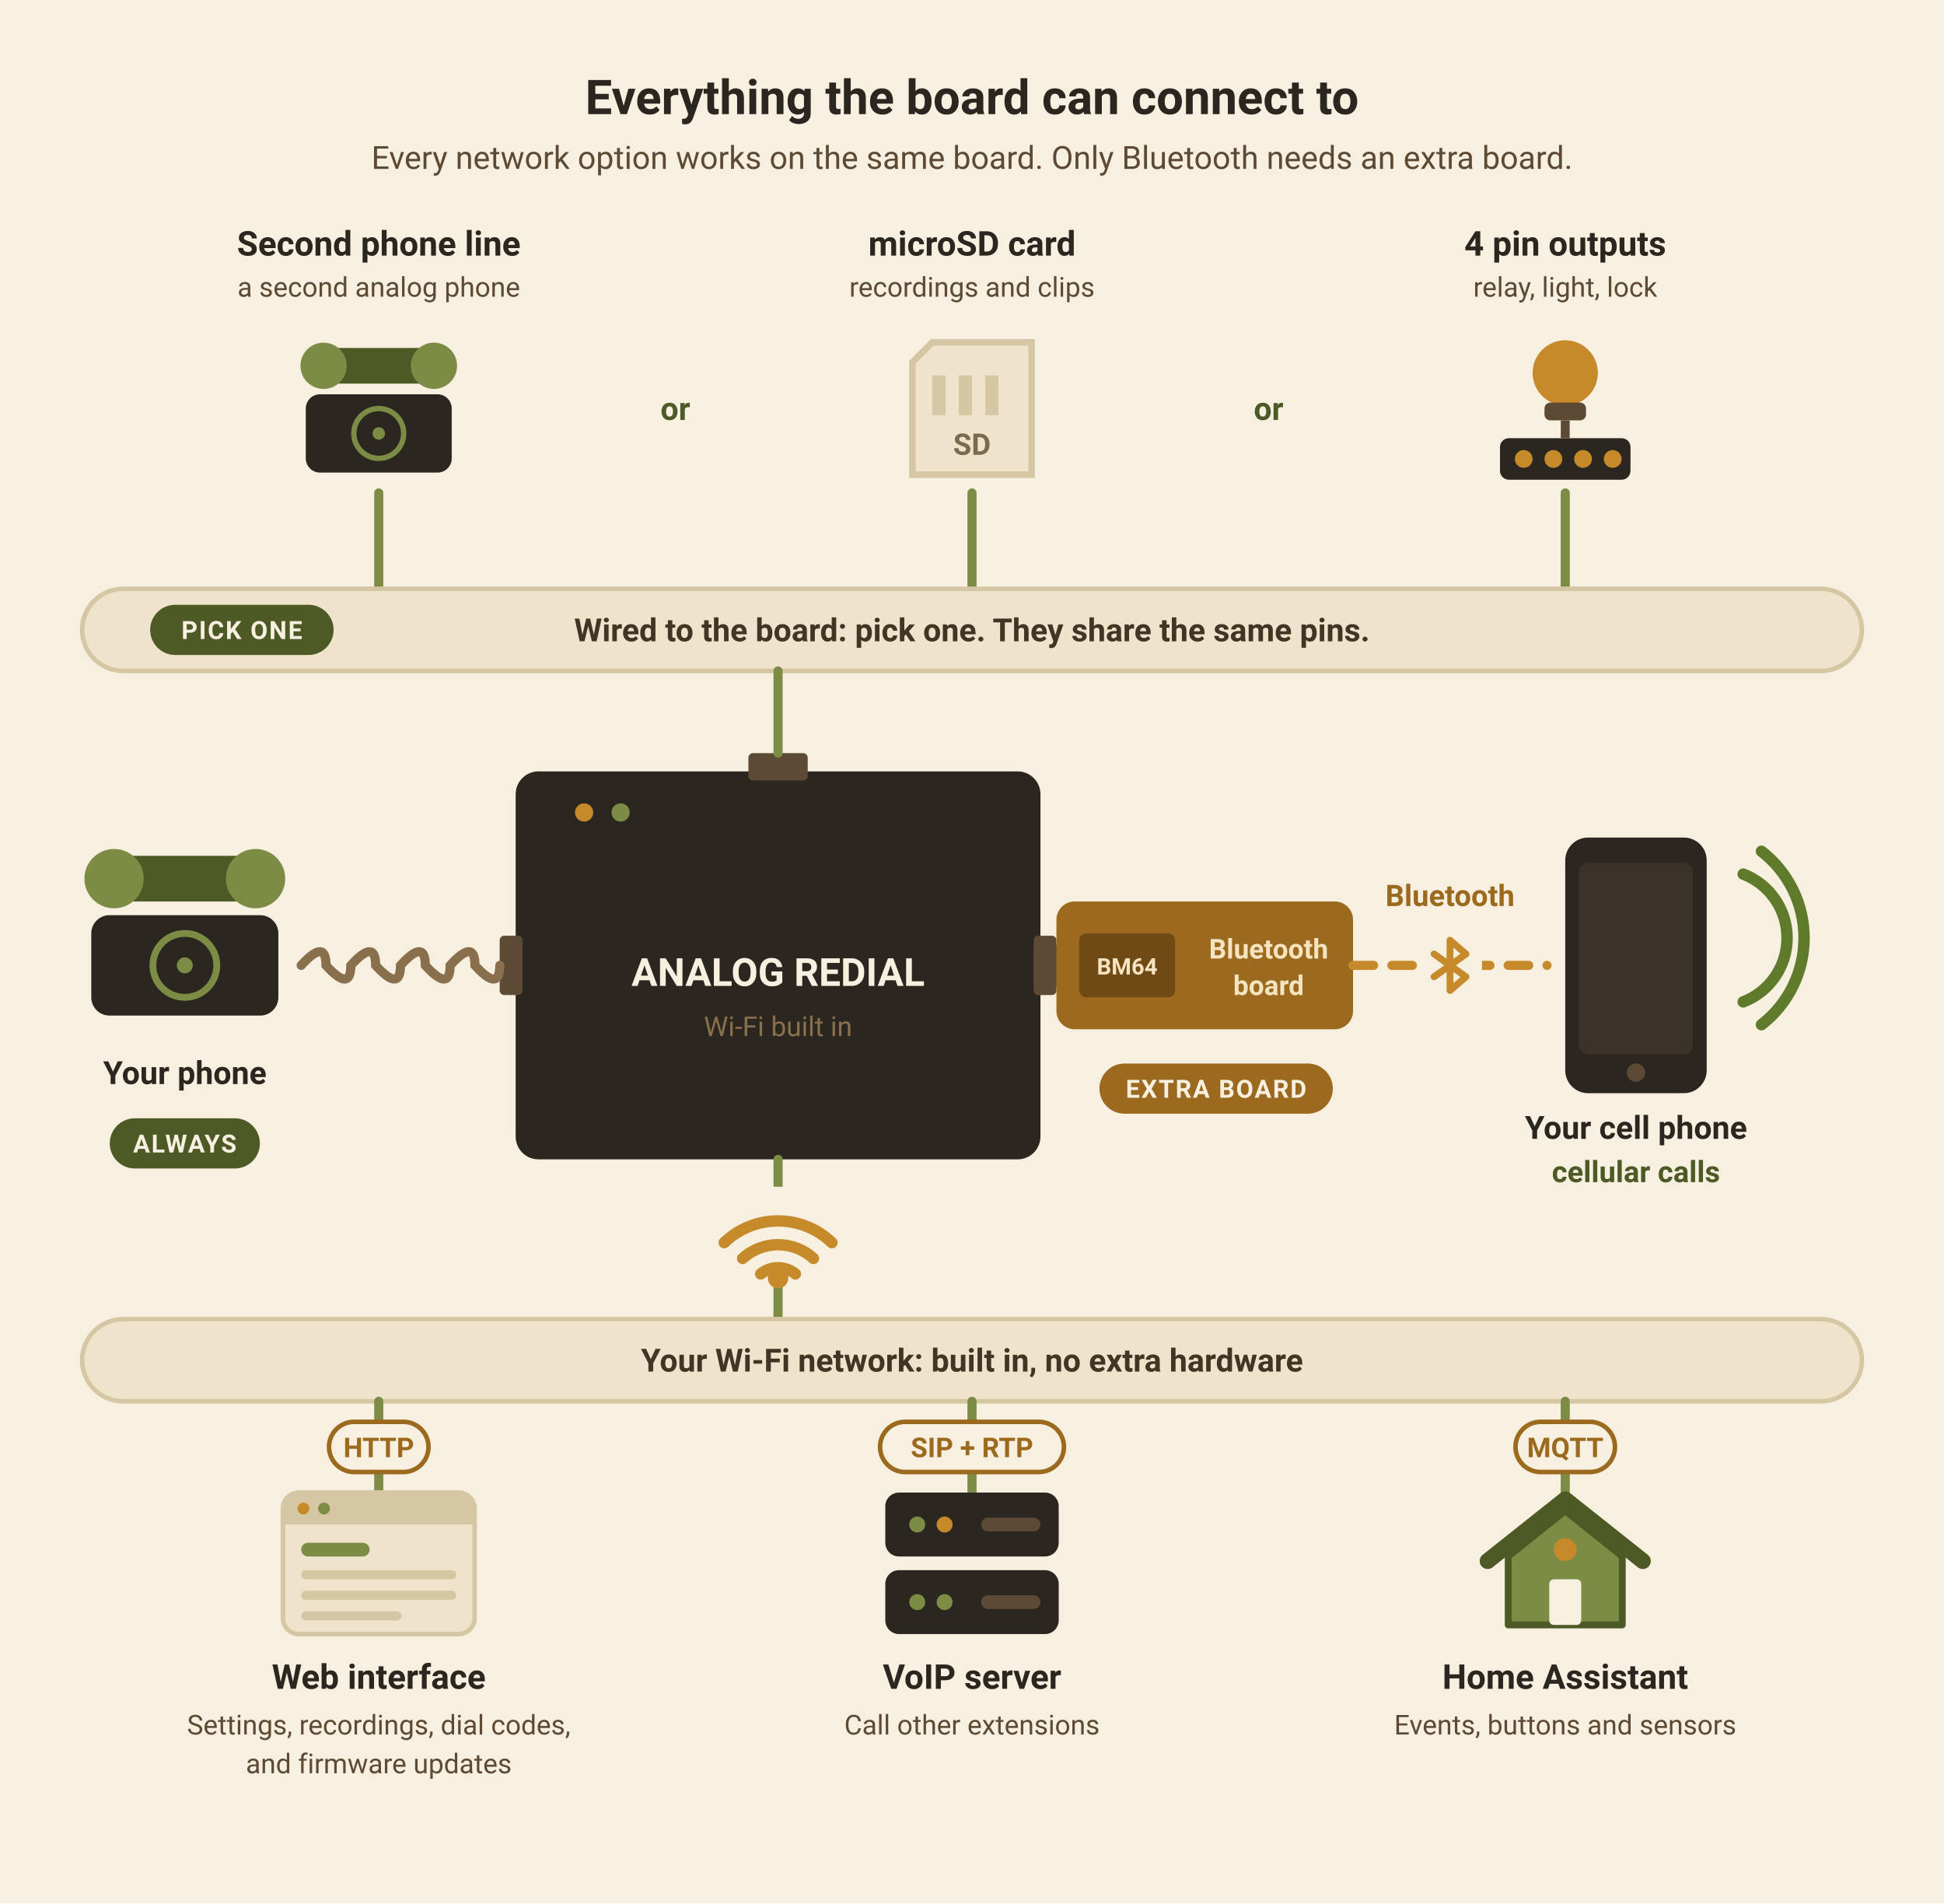
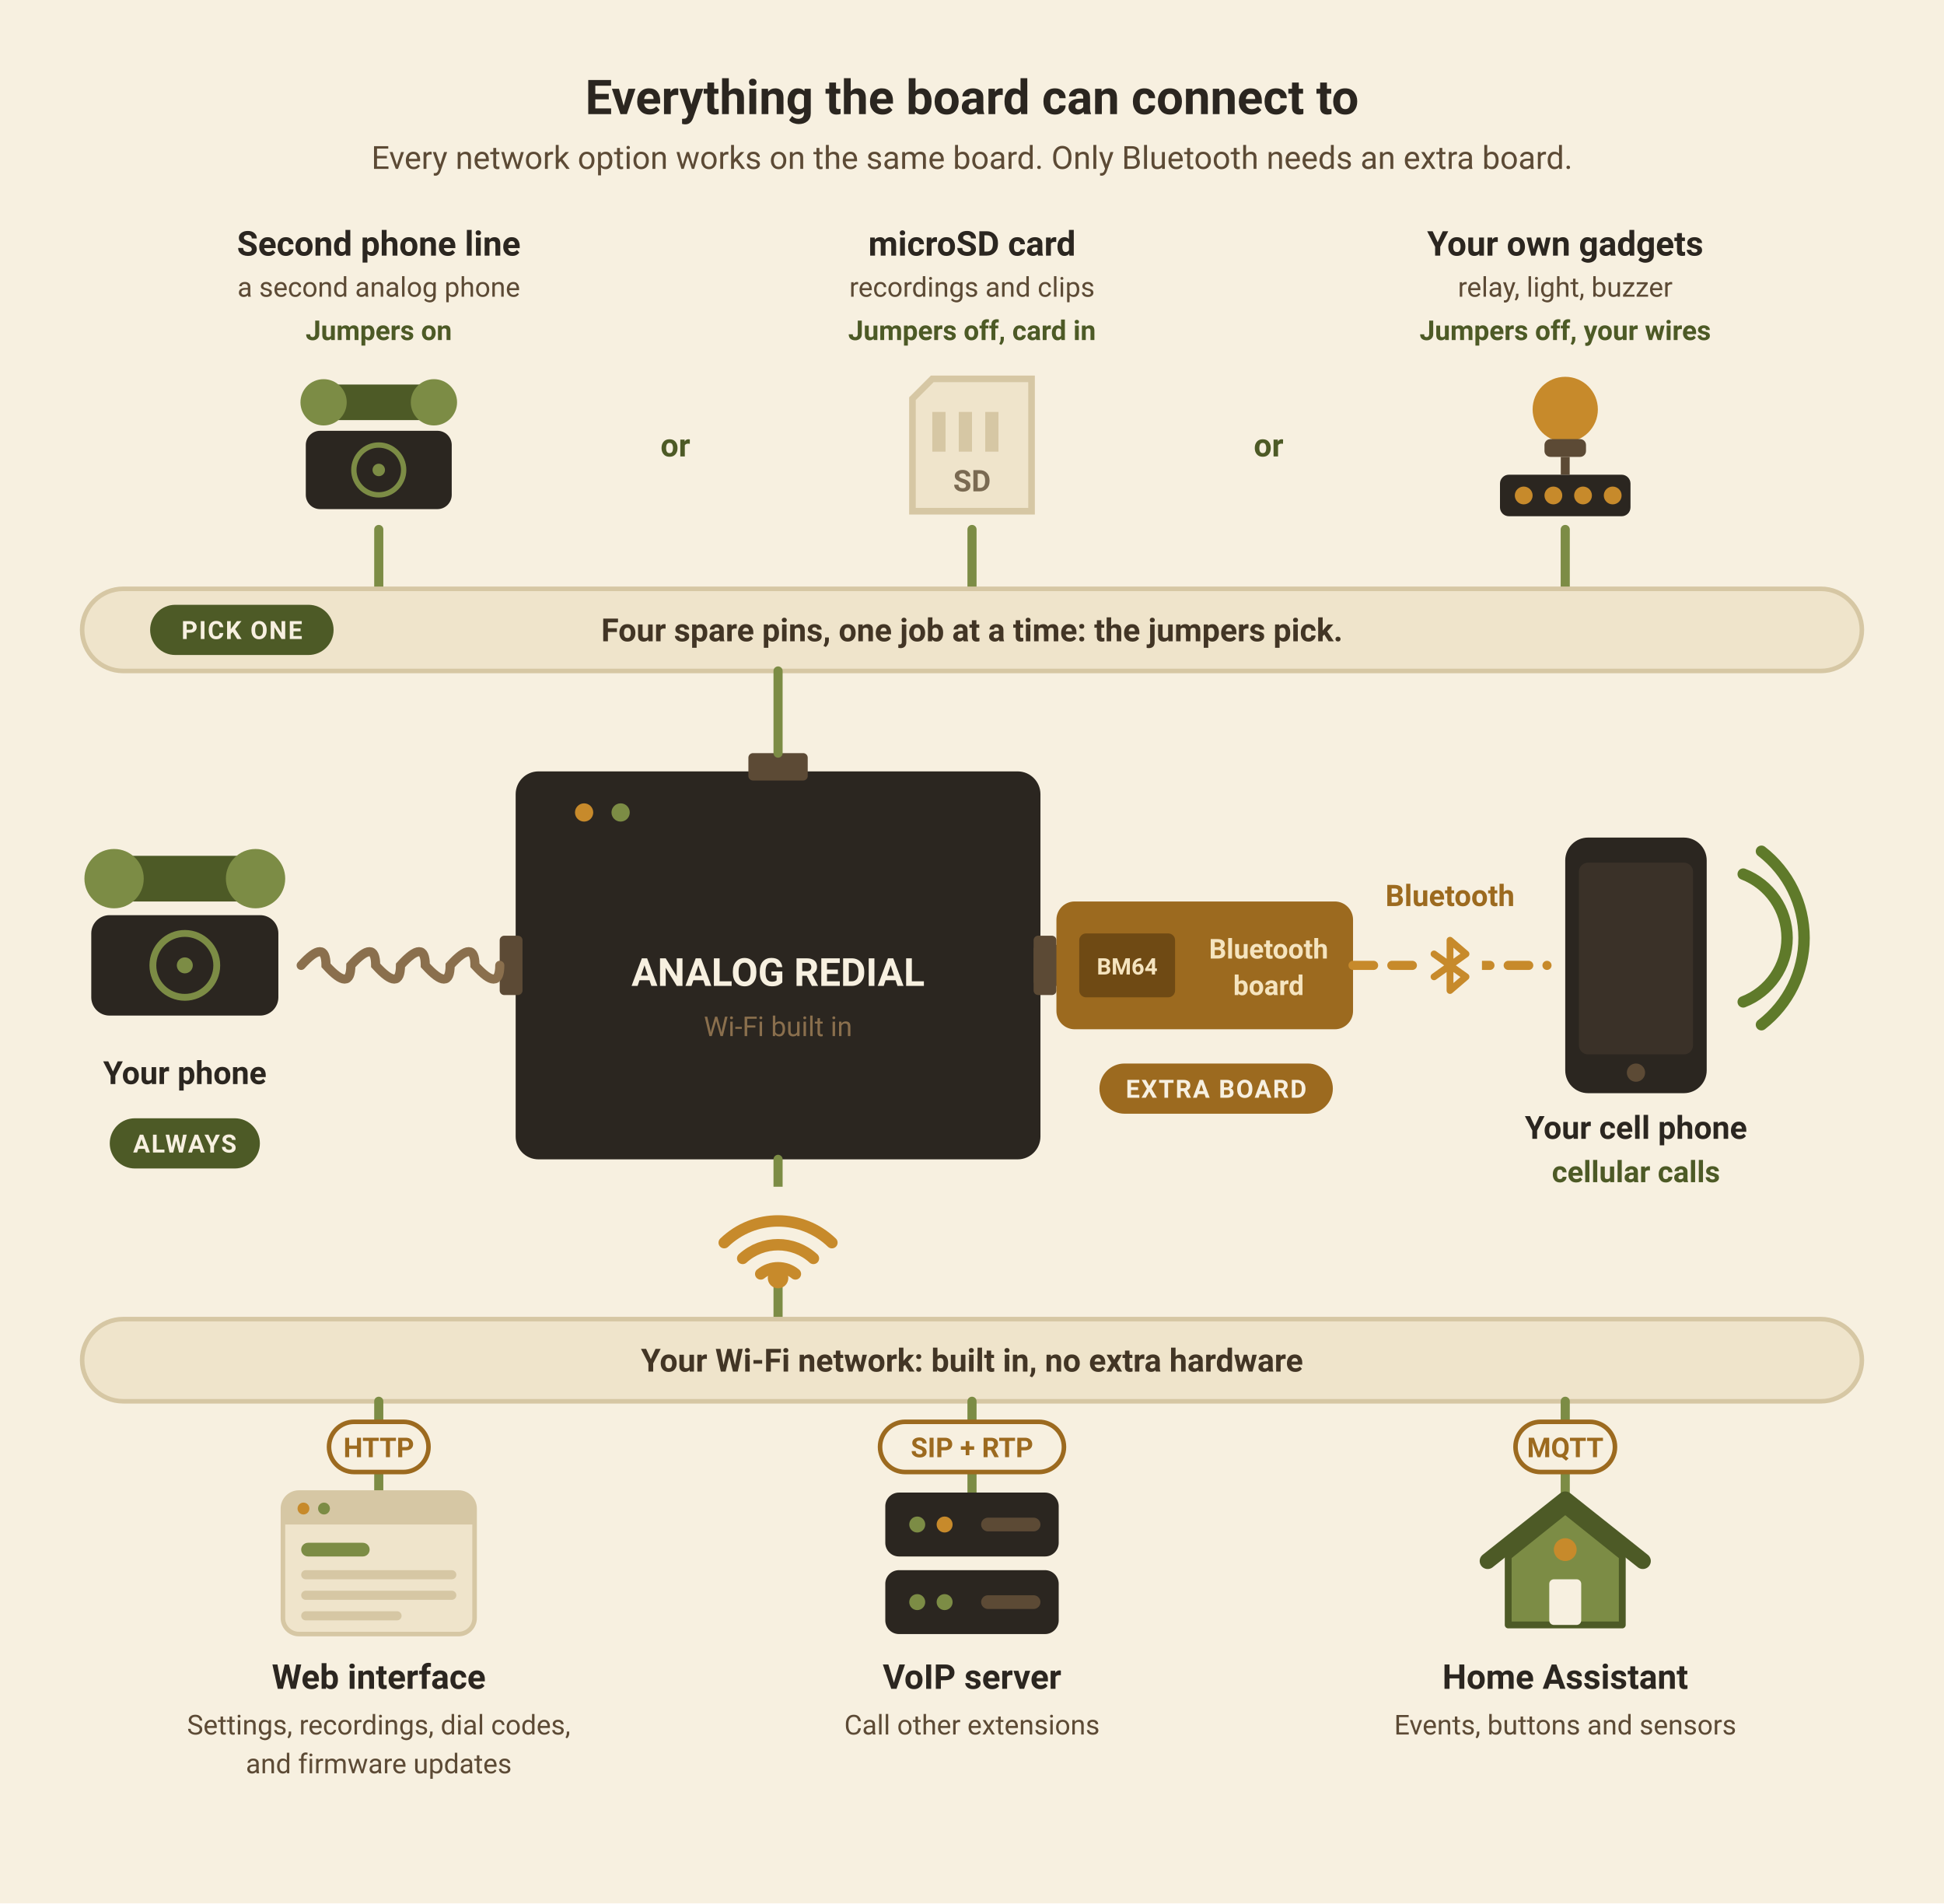
- <svg xmlns="http://www.w3.org/2000/svg" viewBox="0 0 852 834" width="852" height="834" role="img" aria-label="Everything the Analog Redial board can connect to: one phone always, then a second line or a microSD card or four pin outputs; Wi-Fi to the web interface, a VoIP server and Home Assistant; and Bluetooth through an extra adapter board">
+ <svg xmlns="http://www.w3.org/2000/svg" viewBox="0 0 852 834" width="852" height="834" role="img" aria-label="Everything the Analog Redial board can connect to: one phone always, then a second line or a microSD card or your own gadgets on four spare pins, chosen with the J5 jumpers; Wi-Fi to the web interface, a VoIP server and Home Assistant; and Bluetooth through an extra adapter board">
  <rect id="background" width="852" height="834" fill="#f7f0e0" />
  <g font-family="system-ui, -apple-system, Segoe UI, Roboto, sans-serif">
    <g id="diagram" transform="translate(36,26) scale(1)">
      <g id="title">
        <text x="390" y="24" text-anchor="middle" font-size="21" font-weight="700" fill="#2b2620">Everything the board can connect to</text>
      </g>
      <g id="subtitle">
        <text x="390" y="48" text-anchor="middle" font-size="14" font-weight="400" fill="#5c4a35">Every network option works on the same board. Only Bluetooth needs an extra board.</text>
      </g>
-       <g id="option-line-2" transform="translate(94.9,121.8)">
+       <g id="option-line-2" transform="translate(94.9,137.8)">
        <g transform="scale(0.78)">
          <g id="handset">
            <line x1="14" y1="16" x2="76" y2="16" stroke="#4d5a26" stroke-width="20" stroke-linecap="round" />
            <circle cx="14" cy="16" r="13" fill="#7c8c45" />
            <circle cx="76" cy="16" r="13" fill="#7c8c45" />
          </g>
          <g id="body">
            <rect x="4" y="32" width="82" height="44" rx="8" fill="#2b2620" />
            <circle cx="45" cy="54" r="14" fill="none" stroke="#7c8c45" stroke-width="3" />
            <circle cx="45" cy="54" r="3.5" fill="#7c8c45" />
          </g>
        </g>
      </g>
      <g id="label-line-2">
        <text x="130" y="86" text-anchor="middle" font-size="15" font-weight="600" fill="#2b2620">Second phone line</text>
      </g>
      <g id="desc-line-2">
        <text x="130" y="104" text-anchor="middle" font-size="12" font-weight="400" fill="#5c4a35">a second analog phone</text>
      </g>
+       <g id="action-line-2">
+         <text x="130" y="123" text-anchor="middle" font-size="12" font-weight="700" fill="#4d5a26">Jumpers on</text>
+       </g>
      <g id="link-line-2">
-         <line x1="130" y1="190" x2="130" y2="232" stroke="#7c8c45" stroke-width="4" stroke-linecap="round" />
-       </g>
-       <g id="option-microsd" transform="translate(363.9,124)">
+         <line x1="130" y1="206" x2="130" y2="232" stroke="#7c8c45" stroke-width="4" stroke-linecap="round" />
+       </g>
+       <g id="option-microsd" transform="translate(363.9,140)">
        <g transform="scale(1.45)">
          <path d="M 6 0 H 36 V 40 H 0 V 6 Z" fill="#efe4cb" stroke="#d6c7a4" stroke-width="2" />
          <rect x="6" y="10" width="4" height="12" fill="#d6c7a4" />
          <rect x="14" y="10" width="4" height="12" fill="#d6c7a4" />
          <rect x="22" y="10" width="4" height="12" fill="#d6c7a4" />
          <text x="18" y="34" text-anchor="middle" font-size="9" font-weight="600" fill="#7a6a52">SD</text>
        </g>
      </g>
      <g id="label-microsd">
        <text x="390" y="86" text-anchor="middle" font-size="15" font-weight="600" fill="#2b2620">microSD card</text>
      </g>
      <g id="desc-microsd">
        <text x="390" y="104" text-anchor="middle" font-size="12" font-weight="400" fill="#5c4a35">recordings and clips</text>
      </g>
+       <g id="action-microsd">
+         <text x="390" y="123" text-anchor="middle" font-size="12" font-weight="700" fill="#4d5a26">Jumpers off, card in</text>
+       </g>
      <g id="link-microsd">
-         <line x1="390" y1="190" x2="390" y2="232" stroke="#7c8c45" stroke-width="4" stroke-linecap="round" />
-       </g>
-       <g id="option-pins" transform="translate(621.4,121.8)">
+         <line x1="390" y1="206" x2="390" y2="232" stroke="#7c8c45" stroke-width="4" stroke-linecap="round" />
+       </g>
+       <g id="option-pins" transform="translate(621.4,137.8)">
        <g transform="scale(1.3)">
          <circle id="bulb" cx="22" cy="12" r="11" fill="#c78a2b" />
          <rect id="bulb-base" x="15" y="22" width="14" height="6" rx="2" fill="#5c4a35" />
          <rect id="header" x="0" y="34" width="44" height="14" rx="3" fill="#2b2620" />
          <circle cx="8" cy="41" r="3" fill="#c78a2b" />
          <circle cx="18" cy="41" r="3" fill="#c78a2b" />
          <circle cx="28" cy="41" r="3" fill="#c78a2b" />
          <circle cx="38" cy="41" r="3" fill="#c78a2b" />
          <path d="M 22 28 V 34" stroke="#5c4a35" stroke-width="3" />
        </g>
      </g>
      <g id="label-pins">
-         <text x="650" y="86" text-anchor="middle" font-size="15" font-weight="600" fill="#2b2620">4 pin outputs</text>
+         <text x="650" y="86" text-anchor="middle" font-size="15" font-weight="600" fill="#2b2620">Your own gadgets</text>
      </g>
      <g id="desc-pins">
-         <text x="650" y="104" text-anchor="middle" font-size="12" font-weight="400" fill="#5c4a35">relay, light, lock</text>
+         <text x="650" y="104" text-anchor="middle" font-size="12" font-weight="400" fill="#5c4a35">relay, light, buzzer</text>
+       </g>
+       <g id="action-pins">
+         <text x="650" y="123" text-anchor="middle" font-size="12" font-weight="700" fill="#4d5a26">Jumpers off, your wires</text>
      </g>
      <g id="link-pins">
-         <line x1="650" y1="190" x2="650" y2="232" stroke="#7c8c45" stroke-width="4" stroke-linecap="round" />
+         <line x1="650" y1="206" x2="650" y2="232" stroke="#7c8c45" stroke-width="4" stroke-linecap="round" />
      </g>
      <g id="or-1">
-         <text x="260" y="158" text-anchor="middle" font-size="14" font-weight="700" fill="#4d5a26">or</text>
+         <text x="260" y="174" text-anchor="middle" font-size="14" font-weight="700" fill="#4d5a26">or</text>
      </g>
      <g id="or-2">
-         <text x="520" y="158" text-anchor="middle" font-size="14" font-weight="700" fill="#4d5a26">or</text>
+         <text x="520" y="174" text-anchor="middle" font-size="14" font-weight="700" fill="#4d5a26">or</text>
      </g>
      <g id="options-bar">
        <rect x="0" y="232" width="780" height="36" rx="18" fill="#efe4cb" stroke="#d6c7a4" stroke-width="2" />
-         <text x="390.0" y="255" text-anchor="middle" font-size="14" font-weight="600" fill="#423525">Wired to the board: pick one. They share the same pins.</text>
+         <text x="390.0" y="255" text-anchor="middle" font-size="14" font-weight="600" fill="#423525">Four spare pins, one job at a time: the jumpers pick.</text>
      </g>
      <g id="tag-pick-one">
        <rect x="29.8" y="239" width="80.4" height="22" rx="11" fill="#4d5a26" />
        <text x="70" y="254" text-anchor="middle" font-size="11" font-weight="700" letter-spacing="0.6" fill="#f7f0e0">PICK ONE</text>
      </g>
      <g id="board" transform="translate(190,312)">
        <rect id="pcb" x="0" y="0" width="230" height="170" rx="10" fill="#2b2620" />
        <rect id="jack-line-1" x="-7" y="72" width="10" height="26" rx="2" fill="#5c4a35" />
        <rect id="options-connector" x="227" y="72" width="10" height="26" rx="2" fill="#5c4a35" />
        <rect id="adapter-header" x="102" y="-8" width="26" height="12" rx="2" fill="#5c4a35" />
        <circle id="led-1" cx="30" cy="18" r="4" fill="#c78a2b" />
        <circle id="led-2" cx="46" cy="18" r="4" fill="#7c8c45" />
        <text x="115" y="94" text-anchor="middle" font-size="17" font-weight="600" fill="#f7f0e0">ANALOG REDIAL</text>
        <text x="115" y="116" text-anchor="middle" font-size="12" fill="#8a6f4d">Wi-Fi built in</text>
      </g>
      <g id="link-options">
        <line x1="305" y1="268" x2="305" y2="304" stroke="#7c8c45" stroke-width="4" stroke-linecap="round" />
      </g>
      <g id="phone-line-1" transform="translate(0,343)">
        <g id="handset">
          <line x1="14" y1="16" x2="76" y2="16" stroke="#4d5a26" stroke-width="20" stroke-linecap="round" />
          <circle cx="14" cy="16" r="13" fill="#7c8c45" />
          <circle cx="76" cy="16" r="13" fill="#7c8c45" />
        </g>
        <g id="body">
          <rect x="4" y="32" width="82" height="44" rx="8" fill="#2b2620" />
          <circle cx="45" cy="54" r="14" fill="none" stroke="#7c8c45" stroke-width="3" />
          <circle cx="45" cy="54" r="3.5" fill="#7c8c45" />
        </g>
      </g>
      <g id="cord-line-1" transform="translate(96,397)">
        <path d="M 0 0 q 10.88 -12 10.88 0 q 10.88 12 10.88 0 q 10.88 -12 10.88 0 q 10.88 12 10.88 0 q 10.88 -12 10.88 0 q 10.88 12 10.88 0 q 10.88 -12 10.88 0 q 10.88 12 10.88 0" fill="none" stroke="#8a6f4d" stroke-width="4" stroke-linecap="round" />
      </g>
      <g id="label-line-1">
        <text x="45" y="449" text-anchor="middle" font-size="14" font-weight="600" fill="#2b2620">Your phone</text>
      </g>
      <g id="tag-always">
        <rect x="12.1" y="464" width="65.8" height="22" rx="11" fill="#4d5a26" />
        <text x="45" y="479" text-anchor="middle" font-size="11" font-weight="700" letter-spacing="0.6" fill="#f7f0e0">ALWAYS</text>
      </g>
      <g id="bluetooth-adapter" transform="translate(417,369)">
        <rect id="plug" x="0" y="19" width="14" height="18" rx="2" fill="#5c4a35" />
        <rect id="pcb" x="10" y="0" width="130" height="56" rx="8" fill="#9c6a1f" />
        <rect id="chip" x="20" y="14" width="42" height="28" rx="3" fill="#6f4a14" />
        <text x="41" y="32" text-anchor="middle" font-size="10" font-weight="600" fill="#f5e4bf">BM64</text>
        <text x="103" y="25" text-anchor="middle" font-size="12" font-weight="600" fill="#f5e4bf">Bluetooth</text>
        <text x="103" y="41" text-anchor="middle" font-size="12" font-weight="600" fill="#f5e4bf">board</text>
      </g>
      <g id="tag-extra-board">
        <rect x="445.85" y="440" width="102.3" height="22" rx="11" fill="#9c6a1f" />
        <text x="497" y="455" text-anchor="middle" font-size="11" font-weight="700" letter-spacing="0.6" fill="#f7f0e0">EXTRA BOARD</text>
      </g>
      <g id="link-bluetooth">
        <line x1="557" y1="397" x2="642" y2="397" stroke="#c78a2b" stroke-width="4" stroke-linecap="round" stroke-dasharray="9 8" />
      </g>
      <g id="bluetooth-symbol" transform="translate(591.5,385)">
        <rect x="-6" y="-4" width="28" height="32" rx="6" fill="#f7f0e0" />
        <path d="M 1 7 L 15 17 L 8 23 L 8 1 L 15 7 L 1 17" fill="none" stroke="#c78a2b" stroke-width="3" stroke-linecap="round" stroke-linejoin="round" />
      </g>
      <g id="label-bluetooth">
        <text x="599.5" y="371" text-anchor="middle" font-size="13" font-weight="600" fill="#9c6a1f">Bluetooth</text>
      </g>
      <g id="cell-phone" transform="translate(650,341)">
        <rect x="0" y="0" width="62" height="112" rx="10" fill="#2b2620" />
        <rect x="6" y="11" width="50" height="84" rx="4" fill="#3a3128" />
        <circle cx="31" cy="103" r="4" fill="#5c4a35" />
      </g>
      <g id="cellular" transform="translate(728,357)">
        <path d="M 0 56 A 30 30 0 0 0 0 0" fill="none" stroke="#5f7a2a" stroke-width="5" stroke-linecap="round" />
        <path d="M 8 66 A 48 48 0 0 0 8 -10" fill="none" stroke="#5f7a2a" stroke-width="5" stroke-linecap="round" transform="translate(0,0)" />
      </g>
      <g id="label-cell-phone">
        <text x="681" y="473" text-anchor="middle" font-size="14" font-weight="600" fill="#2b2620">Your cell phone</text>
      </g>
      <g id="label-cellular">
        <text x="681" y="492" text-anchor="middle" font-size="13" font-weight="600" fill="#4d5a26">cellular calls</text>
      </g>
      <g id="link-wifi">
        <line x1="305" y1="482" x2="305" y2="552" stroke="#7c8c45" stroke-width="4" stroke-linecap="round" />
      </g>
      <g id="wifi" transform="translate(275,496)">
        <rect x="-6" y="-2" width="72" height="44" rx="8" fill="#f7f0e0" />
        <path d="M 6.4 22.5 A 34 34 0 0 1 53.6 22.5" fill="none" stroke="#c78a2b" stroke-width="5" stroke-linecap="round" />
        <path d="M 14.5 29.4 A 23 23 0 0 1 45.5 29.4" fill="none" stroke="#c78a2b" stroke-width="5" stroke-linecap="round" />
        <path d="M 22.4 36.2 A 12 12 0 0 1 37.6 36.2" fill="none" stroke="#c78a2b" stroke-width="5" stroke-linecap="round" />
        <circle cx="30" cy="40" r="4.5" fill="#c78a2b" transform="translate(0,-2)" />
      </g>
      <g id="wifi-network">
        <rect x="0" y="552" width="780" height="36" rx="18" fill="#efe4cb" stroke="#d6c7a4" stroke-width="2" />
        <text x="390.0" y="575" text-anchor="middle" font-size="14" font-weight="600" fill="#423525">Your Wi-Fi network: built in, no extra hardware</text>
      </g>
      <g id="link-web">
        <line x1="130" y1="588" x2="130" y2="628" stroke="#7c8c45" stroke-width="4" stroke-linecap="round" />
      </g>
      <g id="protocol-web">
        <rect x="108.2" y="597" width="43.6" height="22" rx="11" fill="#f7f0e0" stroke="#9c6a1f" stroke-width="2" />
        <text x="130" y="612.5" text-anchor="middle" font-size="12" font-weight="600" fill="#9c6a1f">HTTP</text>
      </g>
      <g id="service-web" transform="translate(88,628)">
        <rect x="0" y="0" width="84" height="62" rx="7" fill="#efe4cb" stroke="#d6c7a4" stroke-width="2" />
        <path d="M 0 14 H 84 V 7 a 7 7 0 0 0 -7 -7 H 7 a 7 7 0 0 0 -7 7 Z" fill="#d6c7a4" />
        <circle cx="9" cy="7" r="2.6" fill="#c78a2b" />
        <circle cx="18" cy="7" r="2.6" fill="#7c8c45" />
        <rect x="8" y="22" width="30" height="6" rx="3" fill="#7c8c45" />
        <rect x="8" y="34" width="68" height="4" rx="2" fill="#d6c7a4" />
        <rect x="8" y="43" width="68" height="4" rx="2" fill="#d6c7a4" />
        <rect x="8" y="52" width="44" height="4" rx="2" fill="#d6c7a4" />
      </g>
      <g id="label-web">
        <text x="130" y="714" text-anchor="middle" font-size="15" font-weight="600" fill="#2b2620">Web interface</text>
      </g>
      <g id="desc-web-1">
        <text x="130" y="734" text-anchor="middle" font-size="12" font-weight="400" fill="#5c4a35">Settings, recordings, dial codes,</text>
      </g>
      <g id="desc-web-2">
        <text x="130" y="751" text-anchor="middle" font-size="12" font-weight="400" fill="#5c4a35">and firmware updates</text>
      </g>
      <g id="link-voip">
        <line x1="390" y1="588" x2="390" y2="628" stroke="#7c8c45" stroke-width="4" stroke-linecap="round" />
      </g>
      <g id="protocol-voip">
        <rect x="349.7" y="597" width="80.6" height="22" rx="11" fill="#f7f0e0" stroke="#9c6a1f" stroke-width="2" />
        <text x="390" y="612.5" text-anchor="middle" font-size="12" font-weight="600" fill="#9c6a1f">SIP + RTP</text>
      </g>
      <g id="service-voip" transform="translate(352,628)">
        <rect x="0" y="0" width="76" height="28" rx="6" fill="#2b2620" />
        <rect x="0" y="34" width="76" height="28" rx="6" fill="#2b2620" />
        <circle cx="14" cy="14" r="3.5" fill="#7c8c45" />
        <circle cx="26" cy="14" r="3.5" fill="#c78a2b" />
        <rect x="42" y="11" width="26" height="6" rx="3" fill="#5c4a35" />
        <circle cx="14" cy="48" r="3.5" fill="#7c8c45" />
        <circle cx="26" cy="48" r="3.5" fill="#7c8c45" />
        <rect x="42" y="45" width="26" height="6" rx="3" fill="#5c4a35" />
      </g>
      <g id="label-voip">
        <text x="390" y="714" text-anchor="middle" font-size="15" font-weight="600" fill="#2b2620">VoIP server</text>
      </g>
      <g id="desc-voip-1">
        <text x="390" y="734" text-anchor="middle" font-size="12" font-weight="400" fill="#5c4a35">Call other extensions</text>
      </g>
      <g id="link-home">
        <line x1="650" y1="588" x2="650" y2="628" stroke="#7c8c45" stroke-width="4" stroke-linecap="round" />
      </g>
      <g id="protocol-home">
        <rect x="628.2" y="597" width="43.6" height="22" rx="11" fill="#f7f0e0" stroke="#9c6a1f" stroke-width="2" />
        <text x="650" y="612.5" text-anchor="middle" font-size="12" font-weight="600" fill="#9c6a1f">MQTT</text>
      </g>
      <g id="service-home" transform="translate(612,628)">
        <path d="M 4 30 L 38 3 L 72 30" fill="none" stroke="#4d5a26" stroke-width="7" stroke-linecap="round" stroke-linejoin="round" />
        <path d="M 13 28 V 58 H 63 V 28 L 38 8 Z" fill="#7c8c45" stroke="#4d5a26" stroke-width="3" stroke-linejoin="round" />
        <rect x="31" y="38" width="14" height="20" rx="2" fill="#f7f0e0" />
        <circle cx="38" cy="25" r="5" fill="#c78a2b" />
      </g>
      <g id="label-home">
        <text x="650" y="714" text-anchor="middle" font-size="15" font-weight="600" fill="#2b2620">Home Assistant</text>
      </g>
      <g id="desc-home-1">
        <text x="650" y="734" text-anchor="middle" font-size="12" font-weight="400" fill="#5c4a35">Events, buttons and sensors</text>
      </g>
    </g>
  </g>
</svg>
